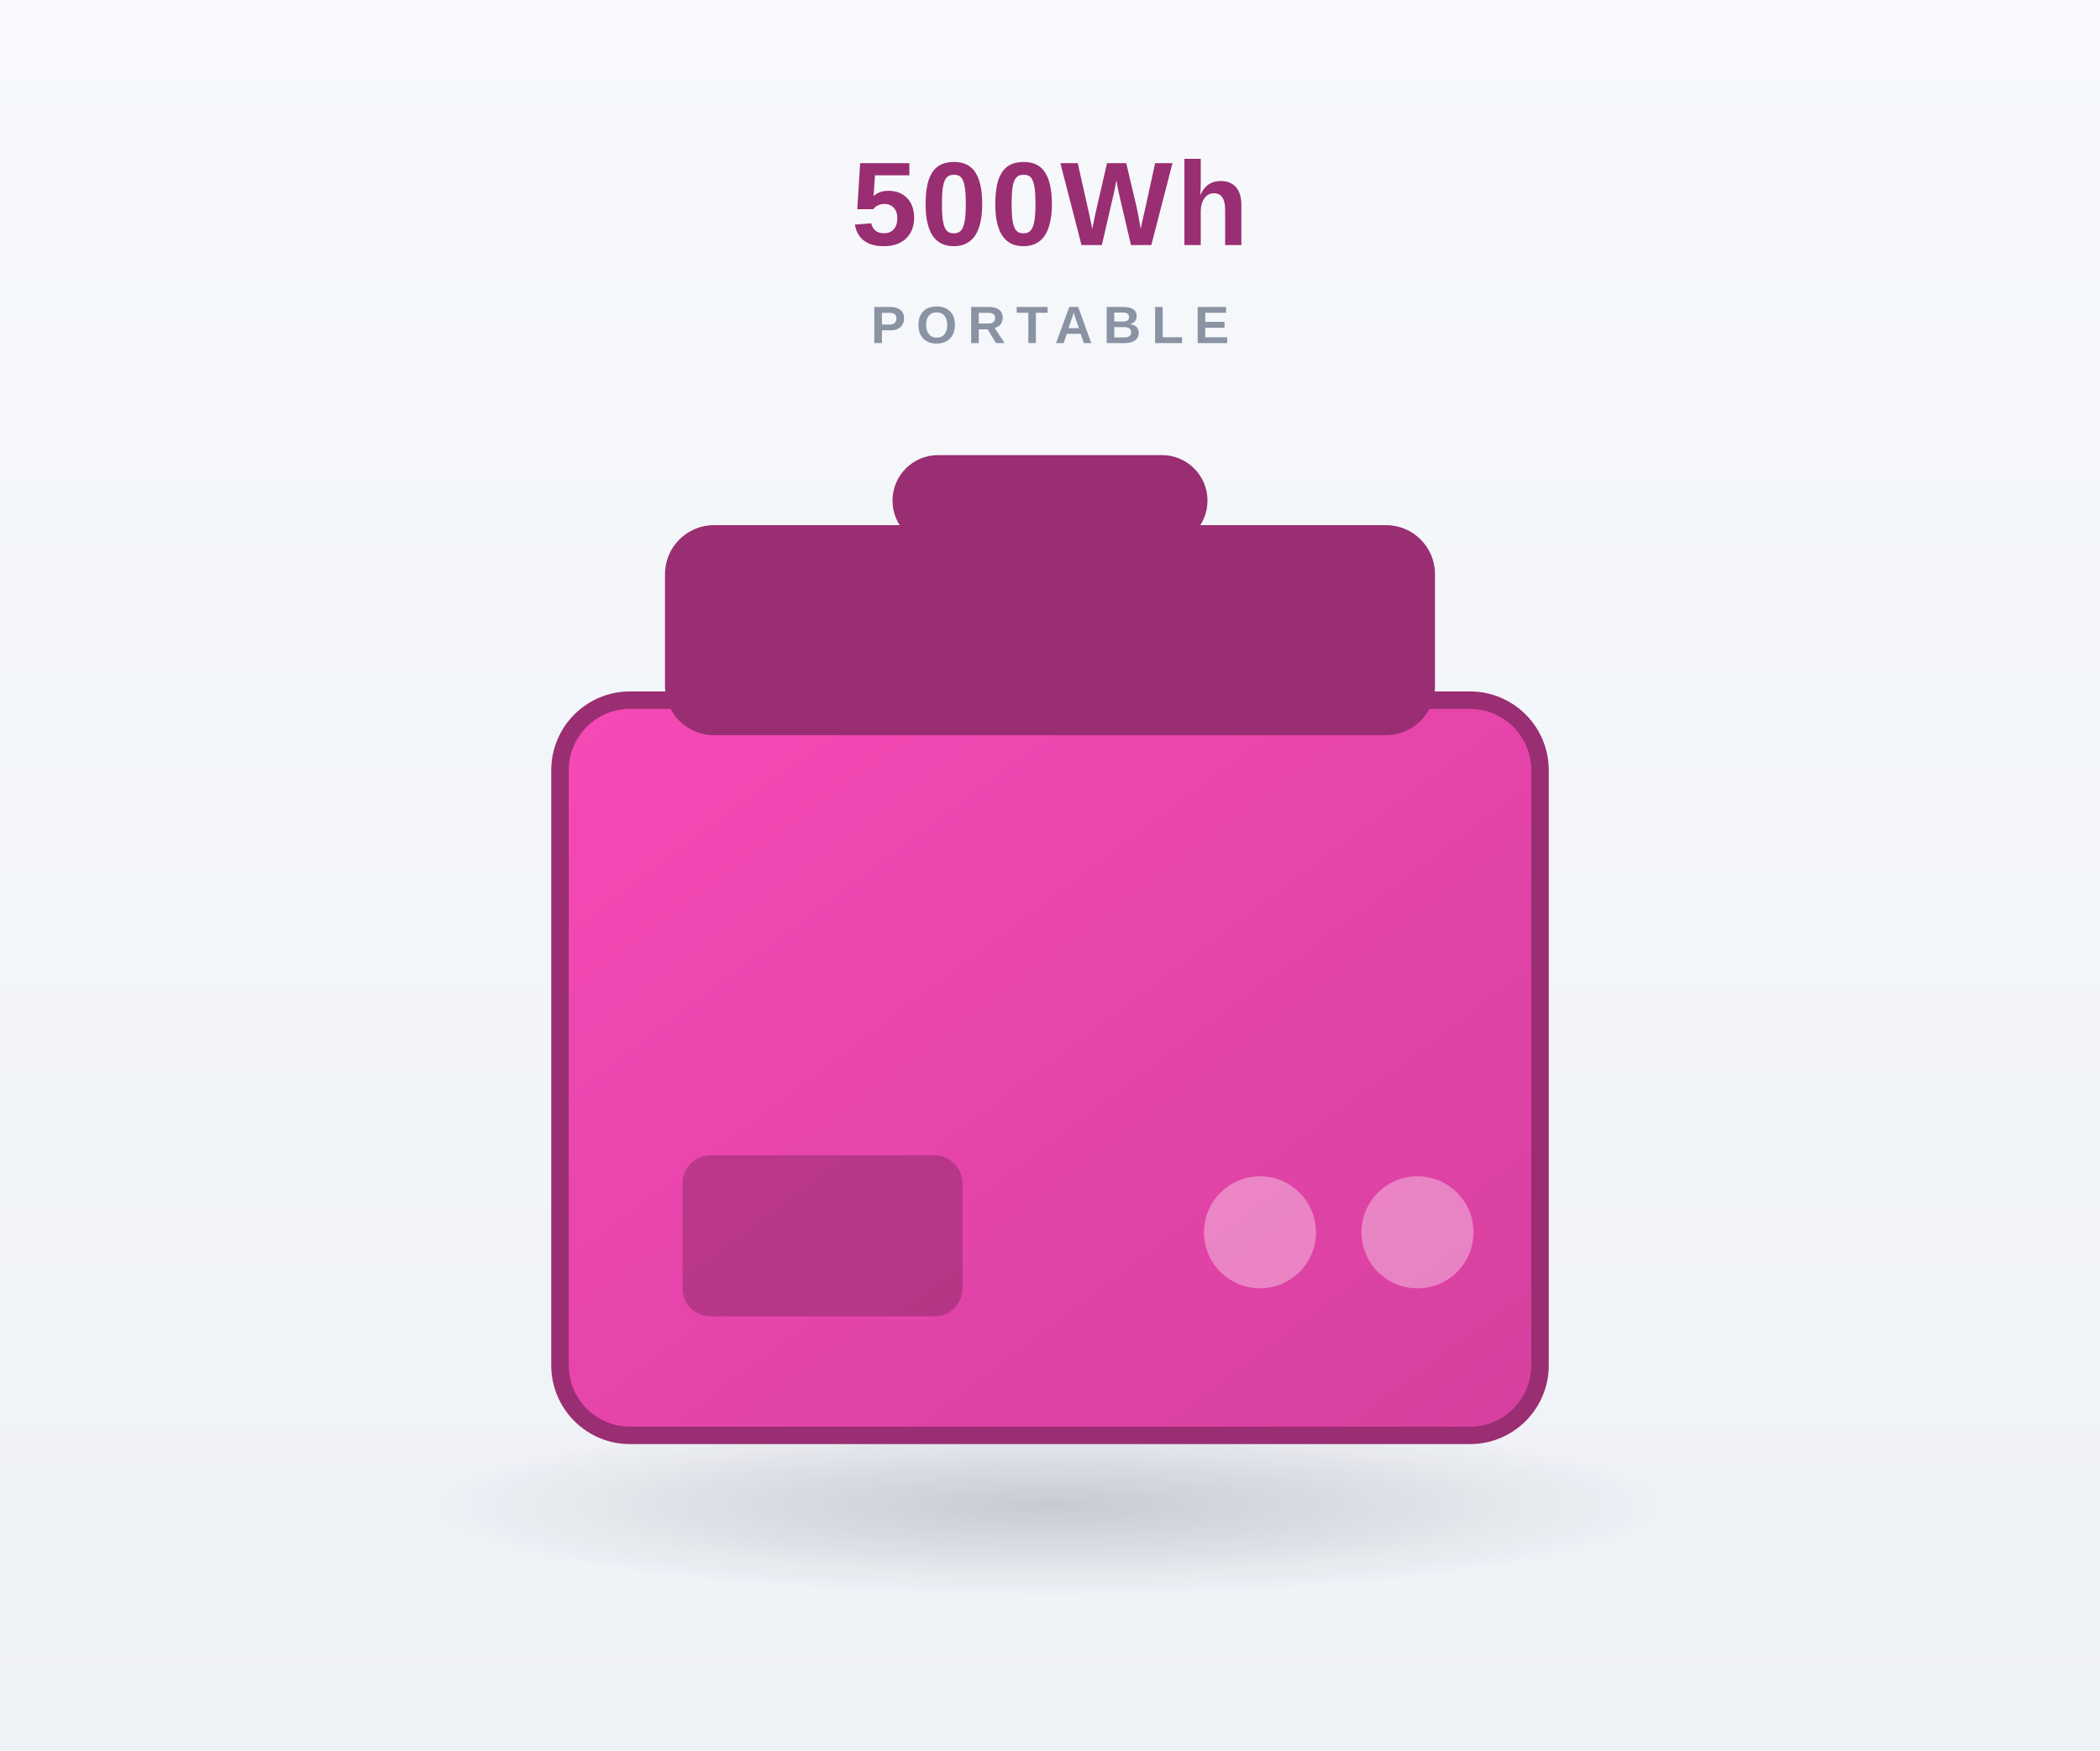
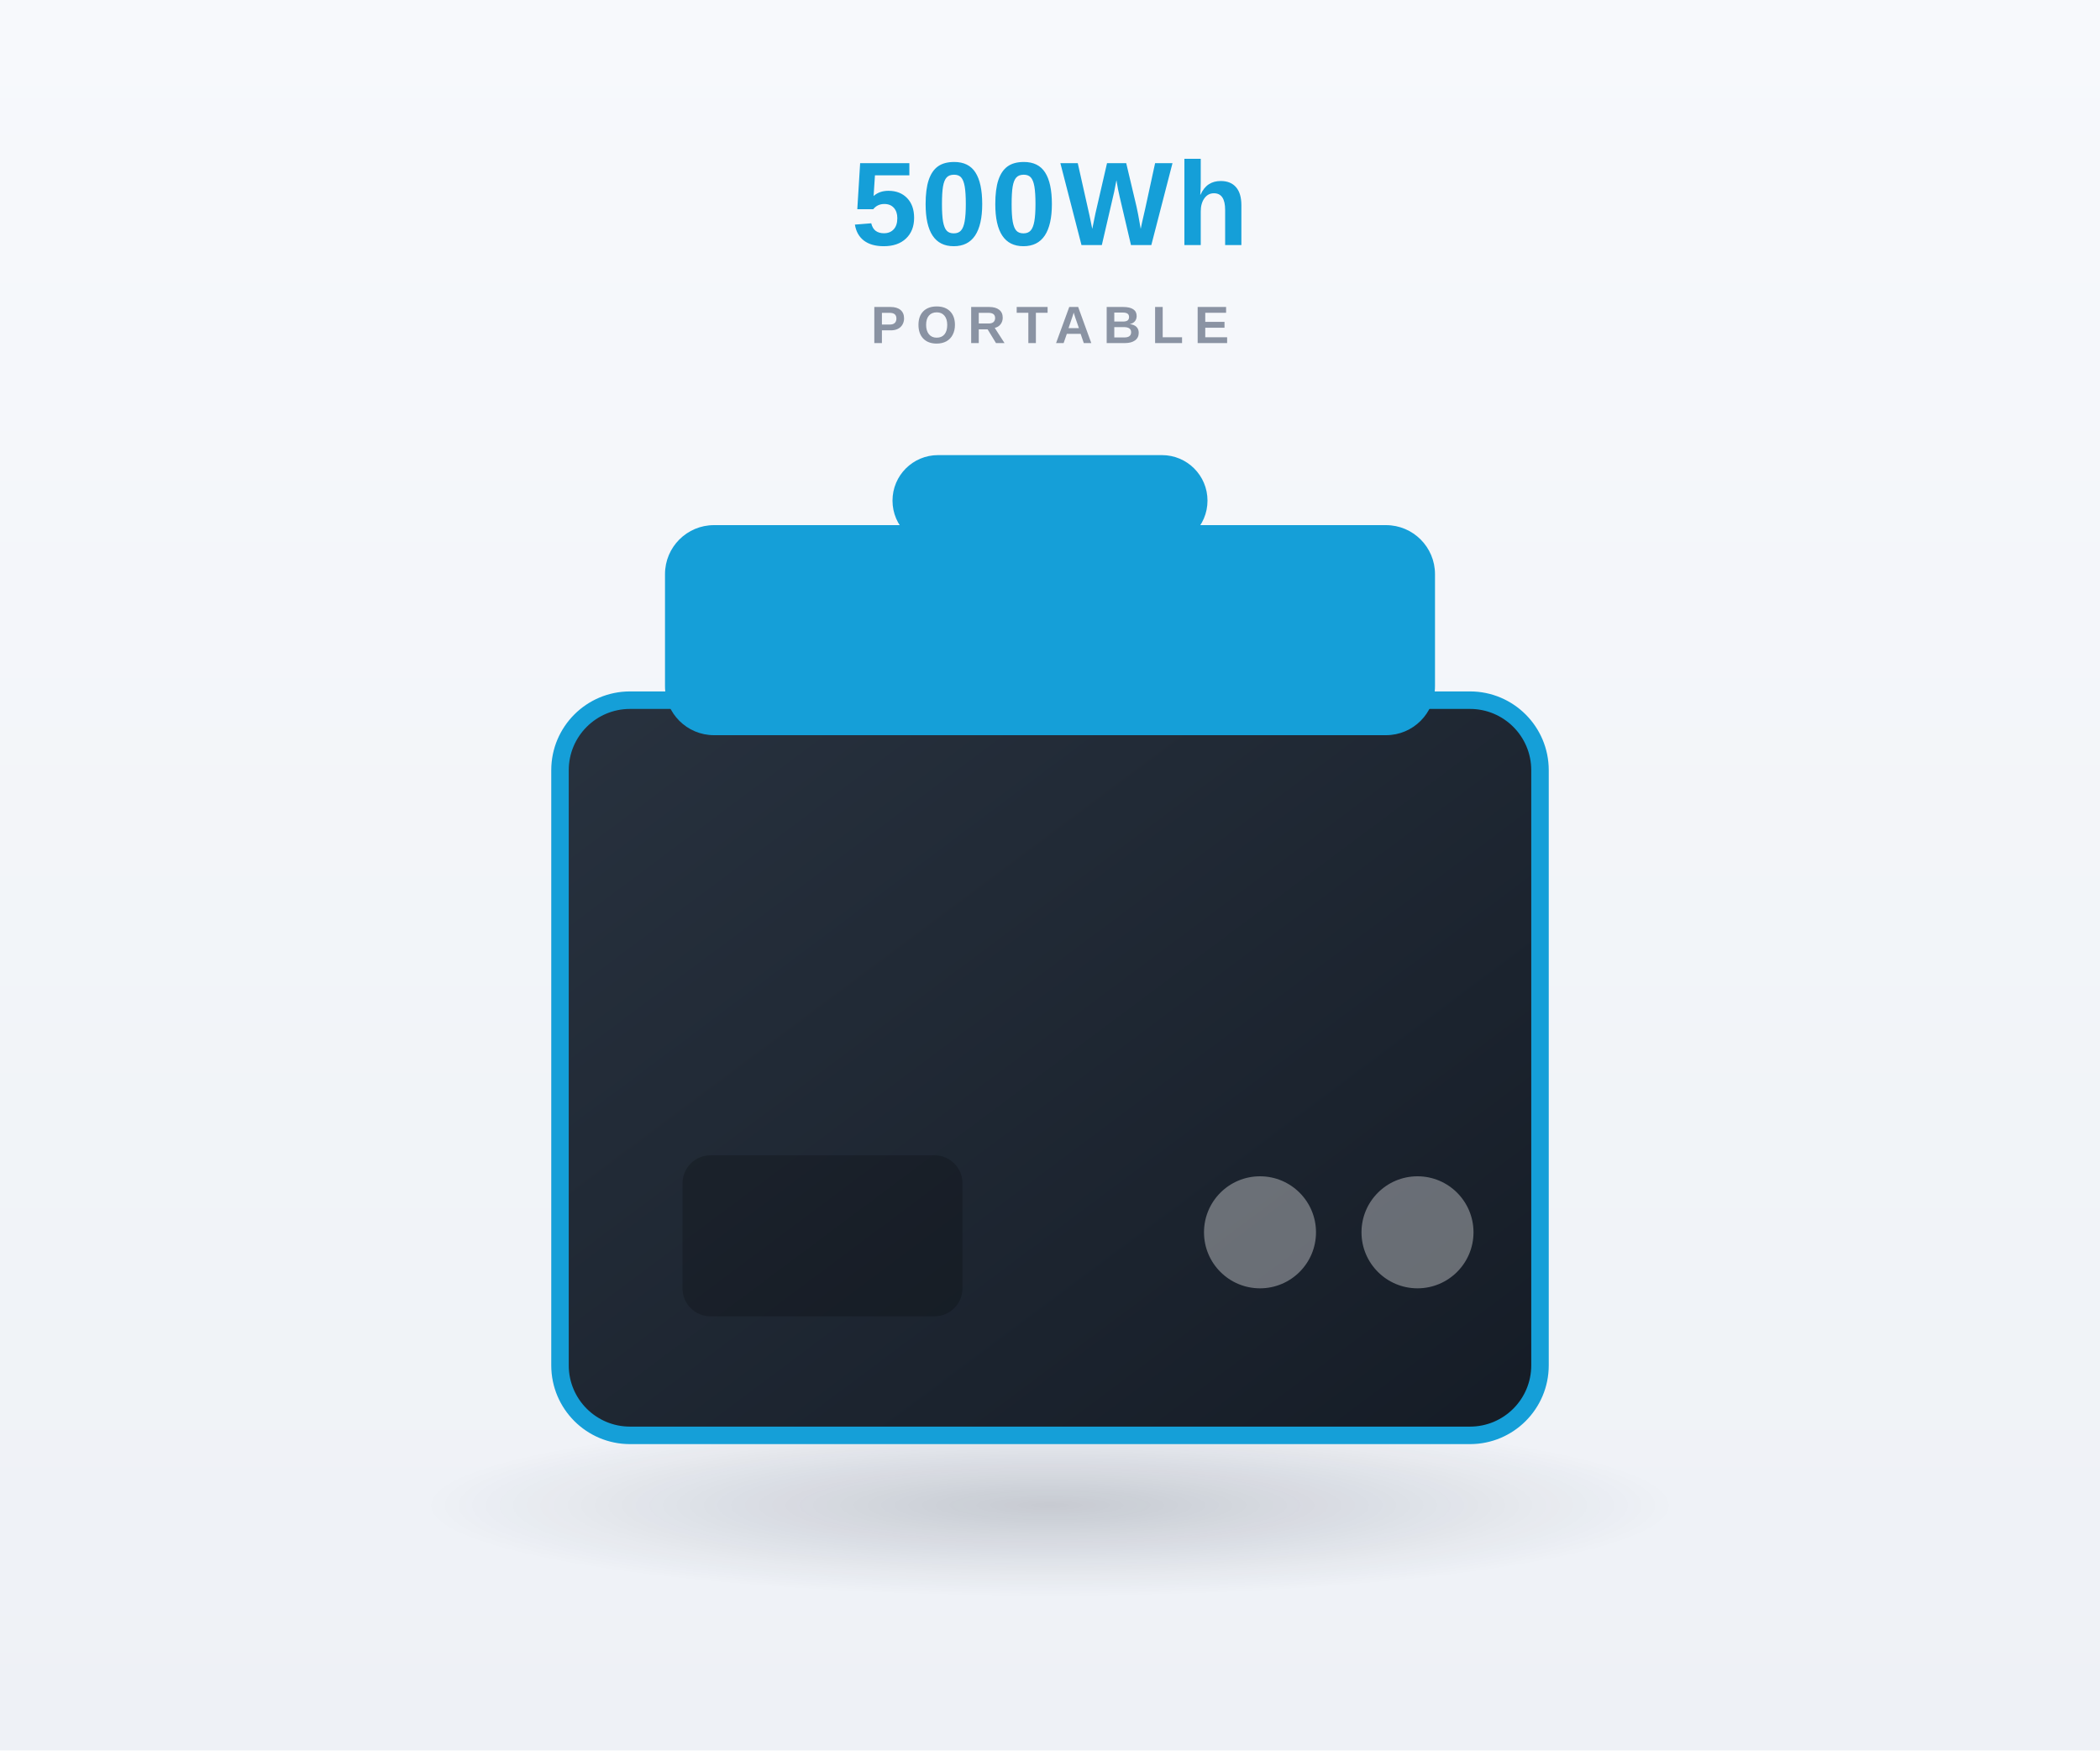
<svg xmlns="http://www.w3.org/2000/svg" viewBox="0 0 600 500" width="600" height="500">
  <defs>
    <linearGradient id="bg" x1="0" y1="0" x2="0" y2="1">
      <stop offset="0" stop-color="#f7f9fc" />
      <stop offset="1" stop-color="#eef1f6" />
    </linearGradient>
    <linearGradient id="body" x1="0" y1="0" x2="1" y2="1">
-       <stop offset="0" stop-color="#f649b6" />
-       <stop offset="1" stop-color="#d6409f" />
+       <stop offset="0" stop-color="#28323f" />
+       <stop offset="1" stop-color="#151c26" />
    </linearGradient>
    <radialGradient id="shadow" cx="0.5" cy="0.5" r="0.5">
      <stop offset="0" stop-color="rgba(15,23,42,.18)" />
      <stop offset="1" stop-color="rgba(15,23,42,0)" />
    </radialGradient>
  </defs>
  <rect width="600" height="500" fill="url(#bg)" />
  <ellipse cx="300" cy="430" rx="180" ry="26" fill="url(#shadow)" />
  <rect x="160" y="200" width="280" height="210" rx="20" fill="url(#body)" />
-   <rect x="160" y="200" width="280" height="210" rx="20" fill="none" stroke="#9a2e72" stroke-width="5" />
-   <rect x="190" y="150" width="220" height="60" rx="14" fill="#9a2e72" />
-   <rect x="255" y="130" width="90" height="26" rx="13" fill="#9a2e72" />
+   <rect x="160" y="200" width="280" height="210" rx="20" fill="none" stroke="#159fd8" stroke-width="5" />
+   <rect x="190" y="150" width="220" height="60" rx="14" fill="#159fd8" />
+   <rect x="255" y="130" width="90" height="26" rx="13" fill="#159fd8" />
  <rect x="195" y="330" width="80" height="46" rx="8" fill="rgba(0,0,0,.2)" />
  <circle cx="360" cy="352" r="16" fill="rgba(255,255,255,.35)" />
  <circle cx="405" cy="352" r="16" fill="rgba(255,255,255,.35)" />
-   <text x="300" y="70" text-anchor="middle" font-family="Arial, sans-serif" font-size="34" font-weight="800" fill="#9a2e72" letter-spacing="1">500Wh</text>
+   <text x="300" y="70" text-anchor="middle" font-family="Arial, sans-serif" font-size="34" font-weight="800" fill="#159fd8" letter-spacing="1">500Wh</text>
  <text x="300" y="98" text-anchor="middle" font-family="Arial, sans-serif" font-size="15" font-weight="600" fill="#8a93a3" letter-spacing="3">PORTABLE</text>
</svg>
